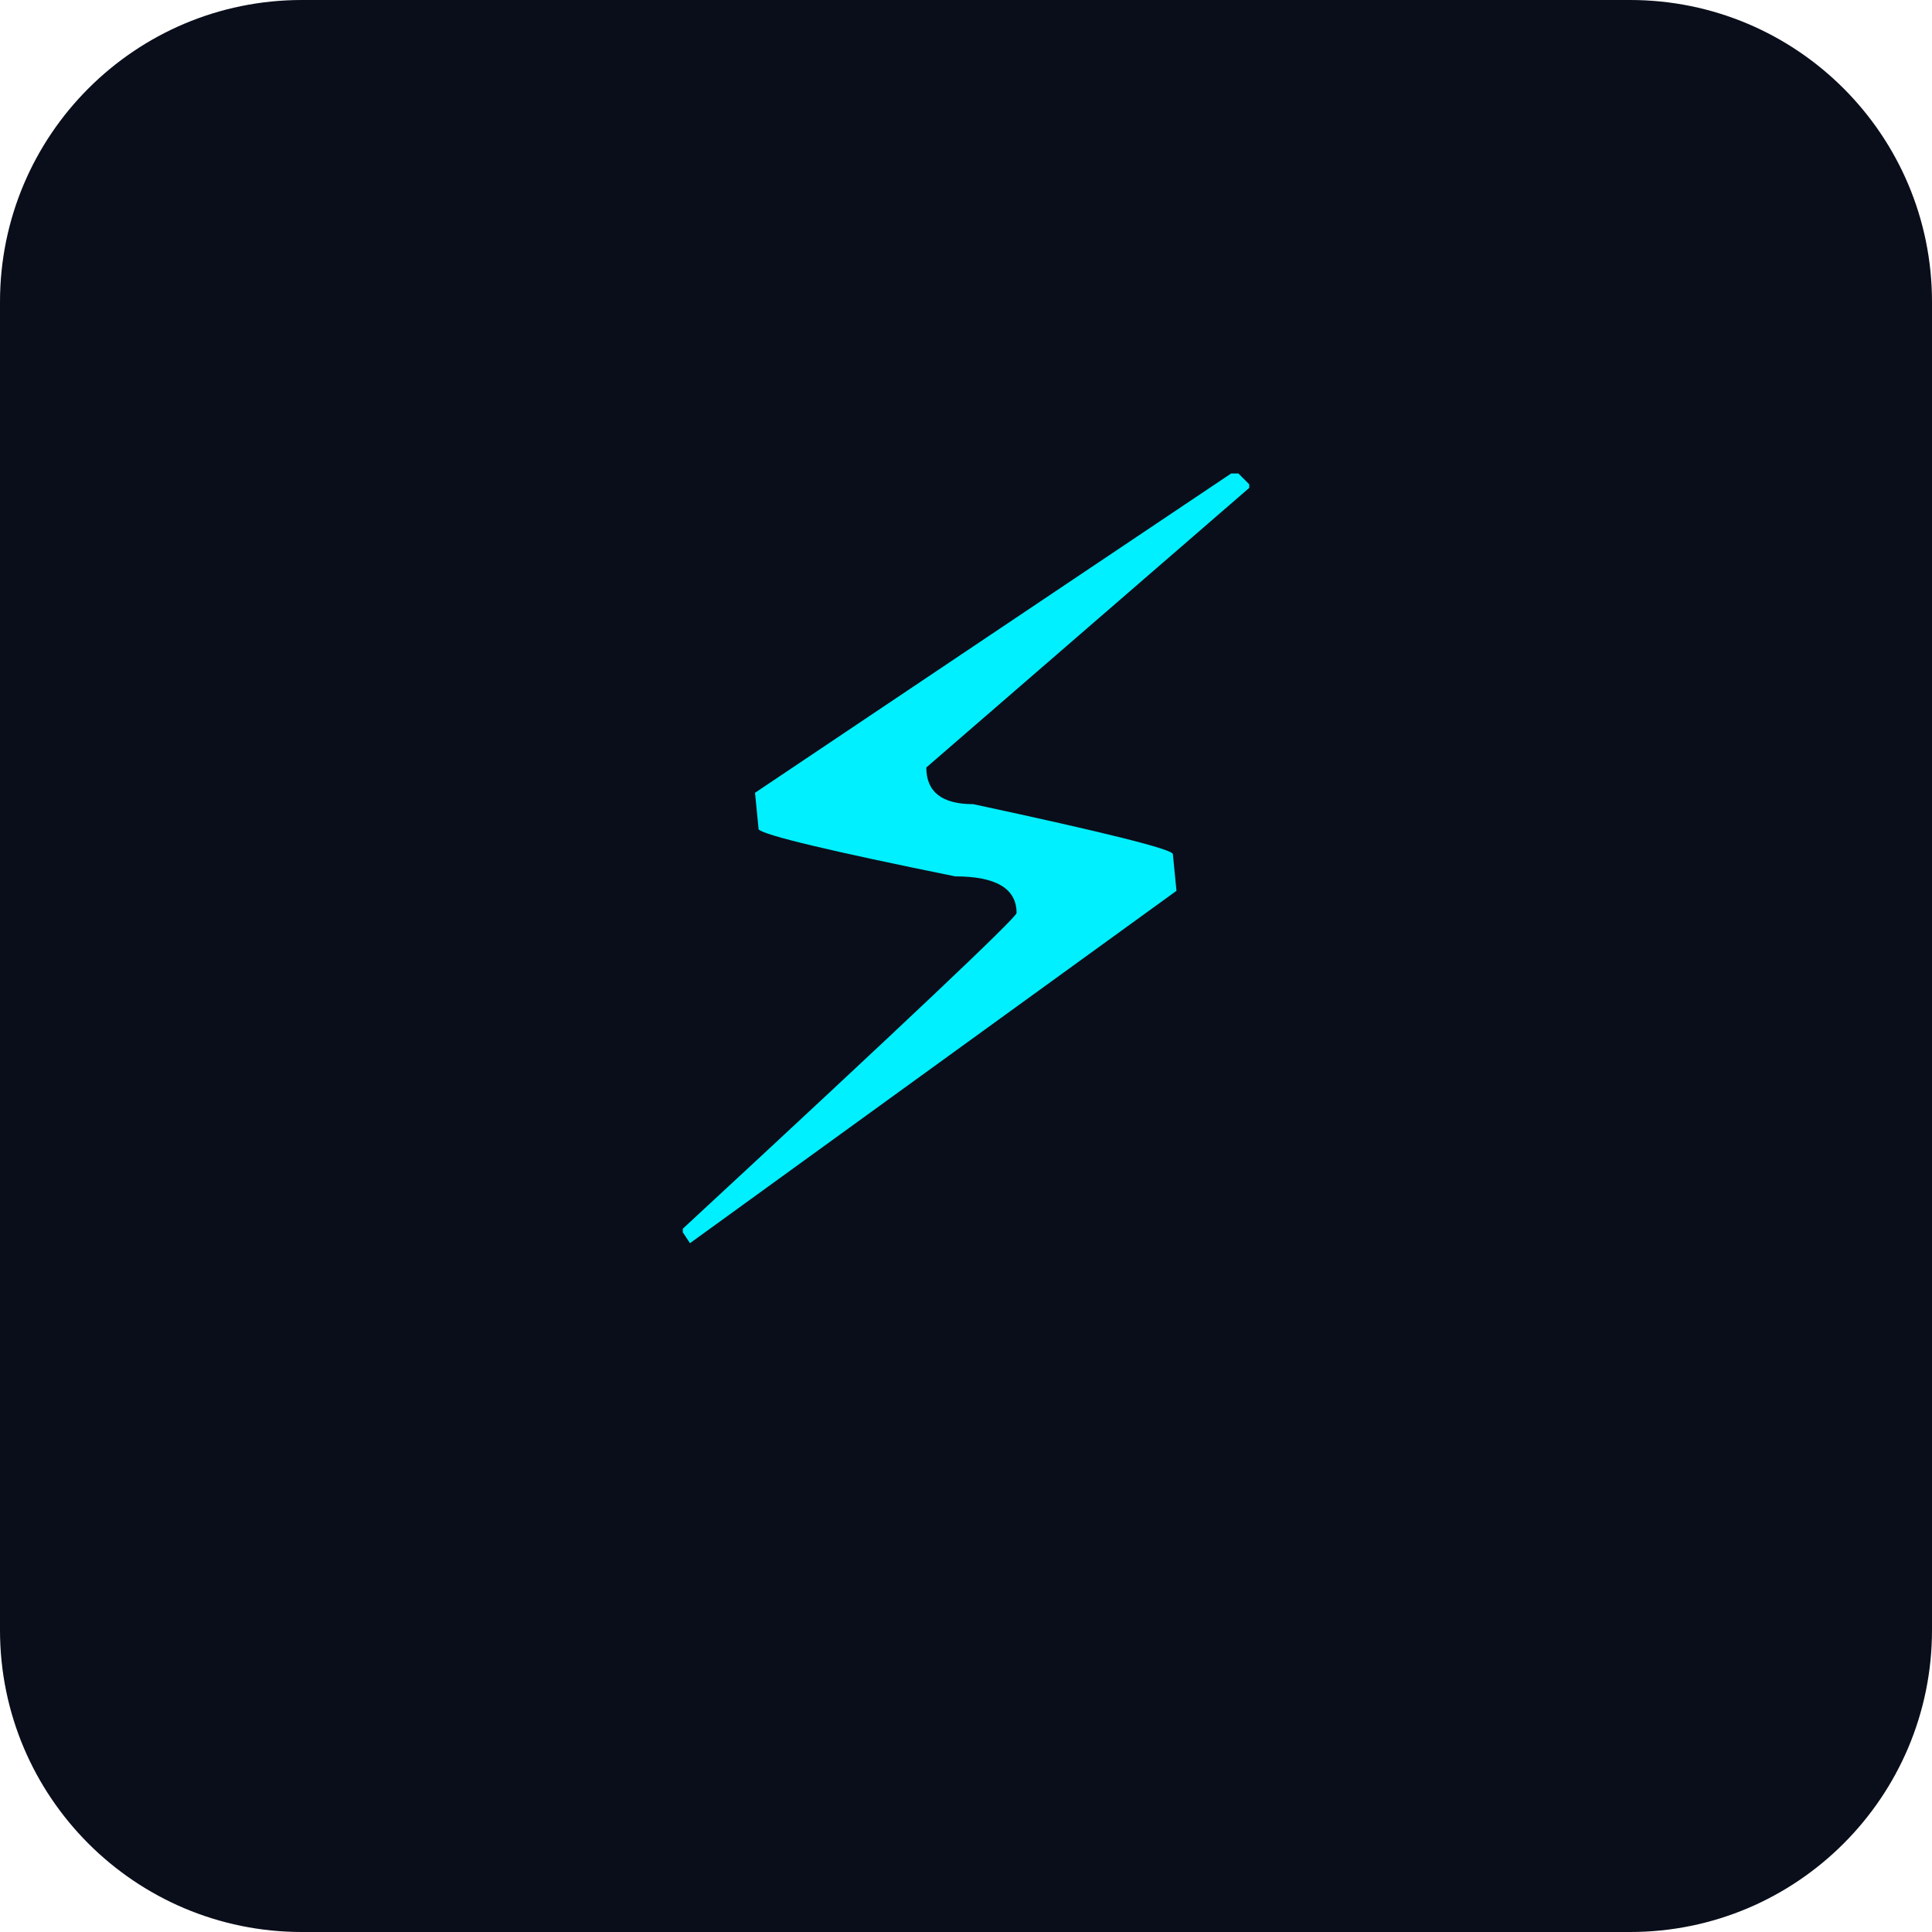
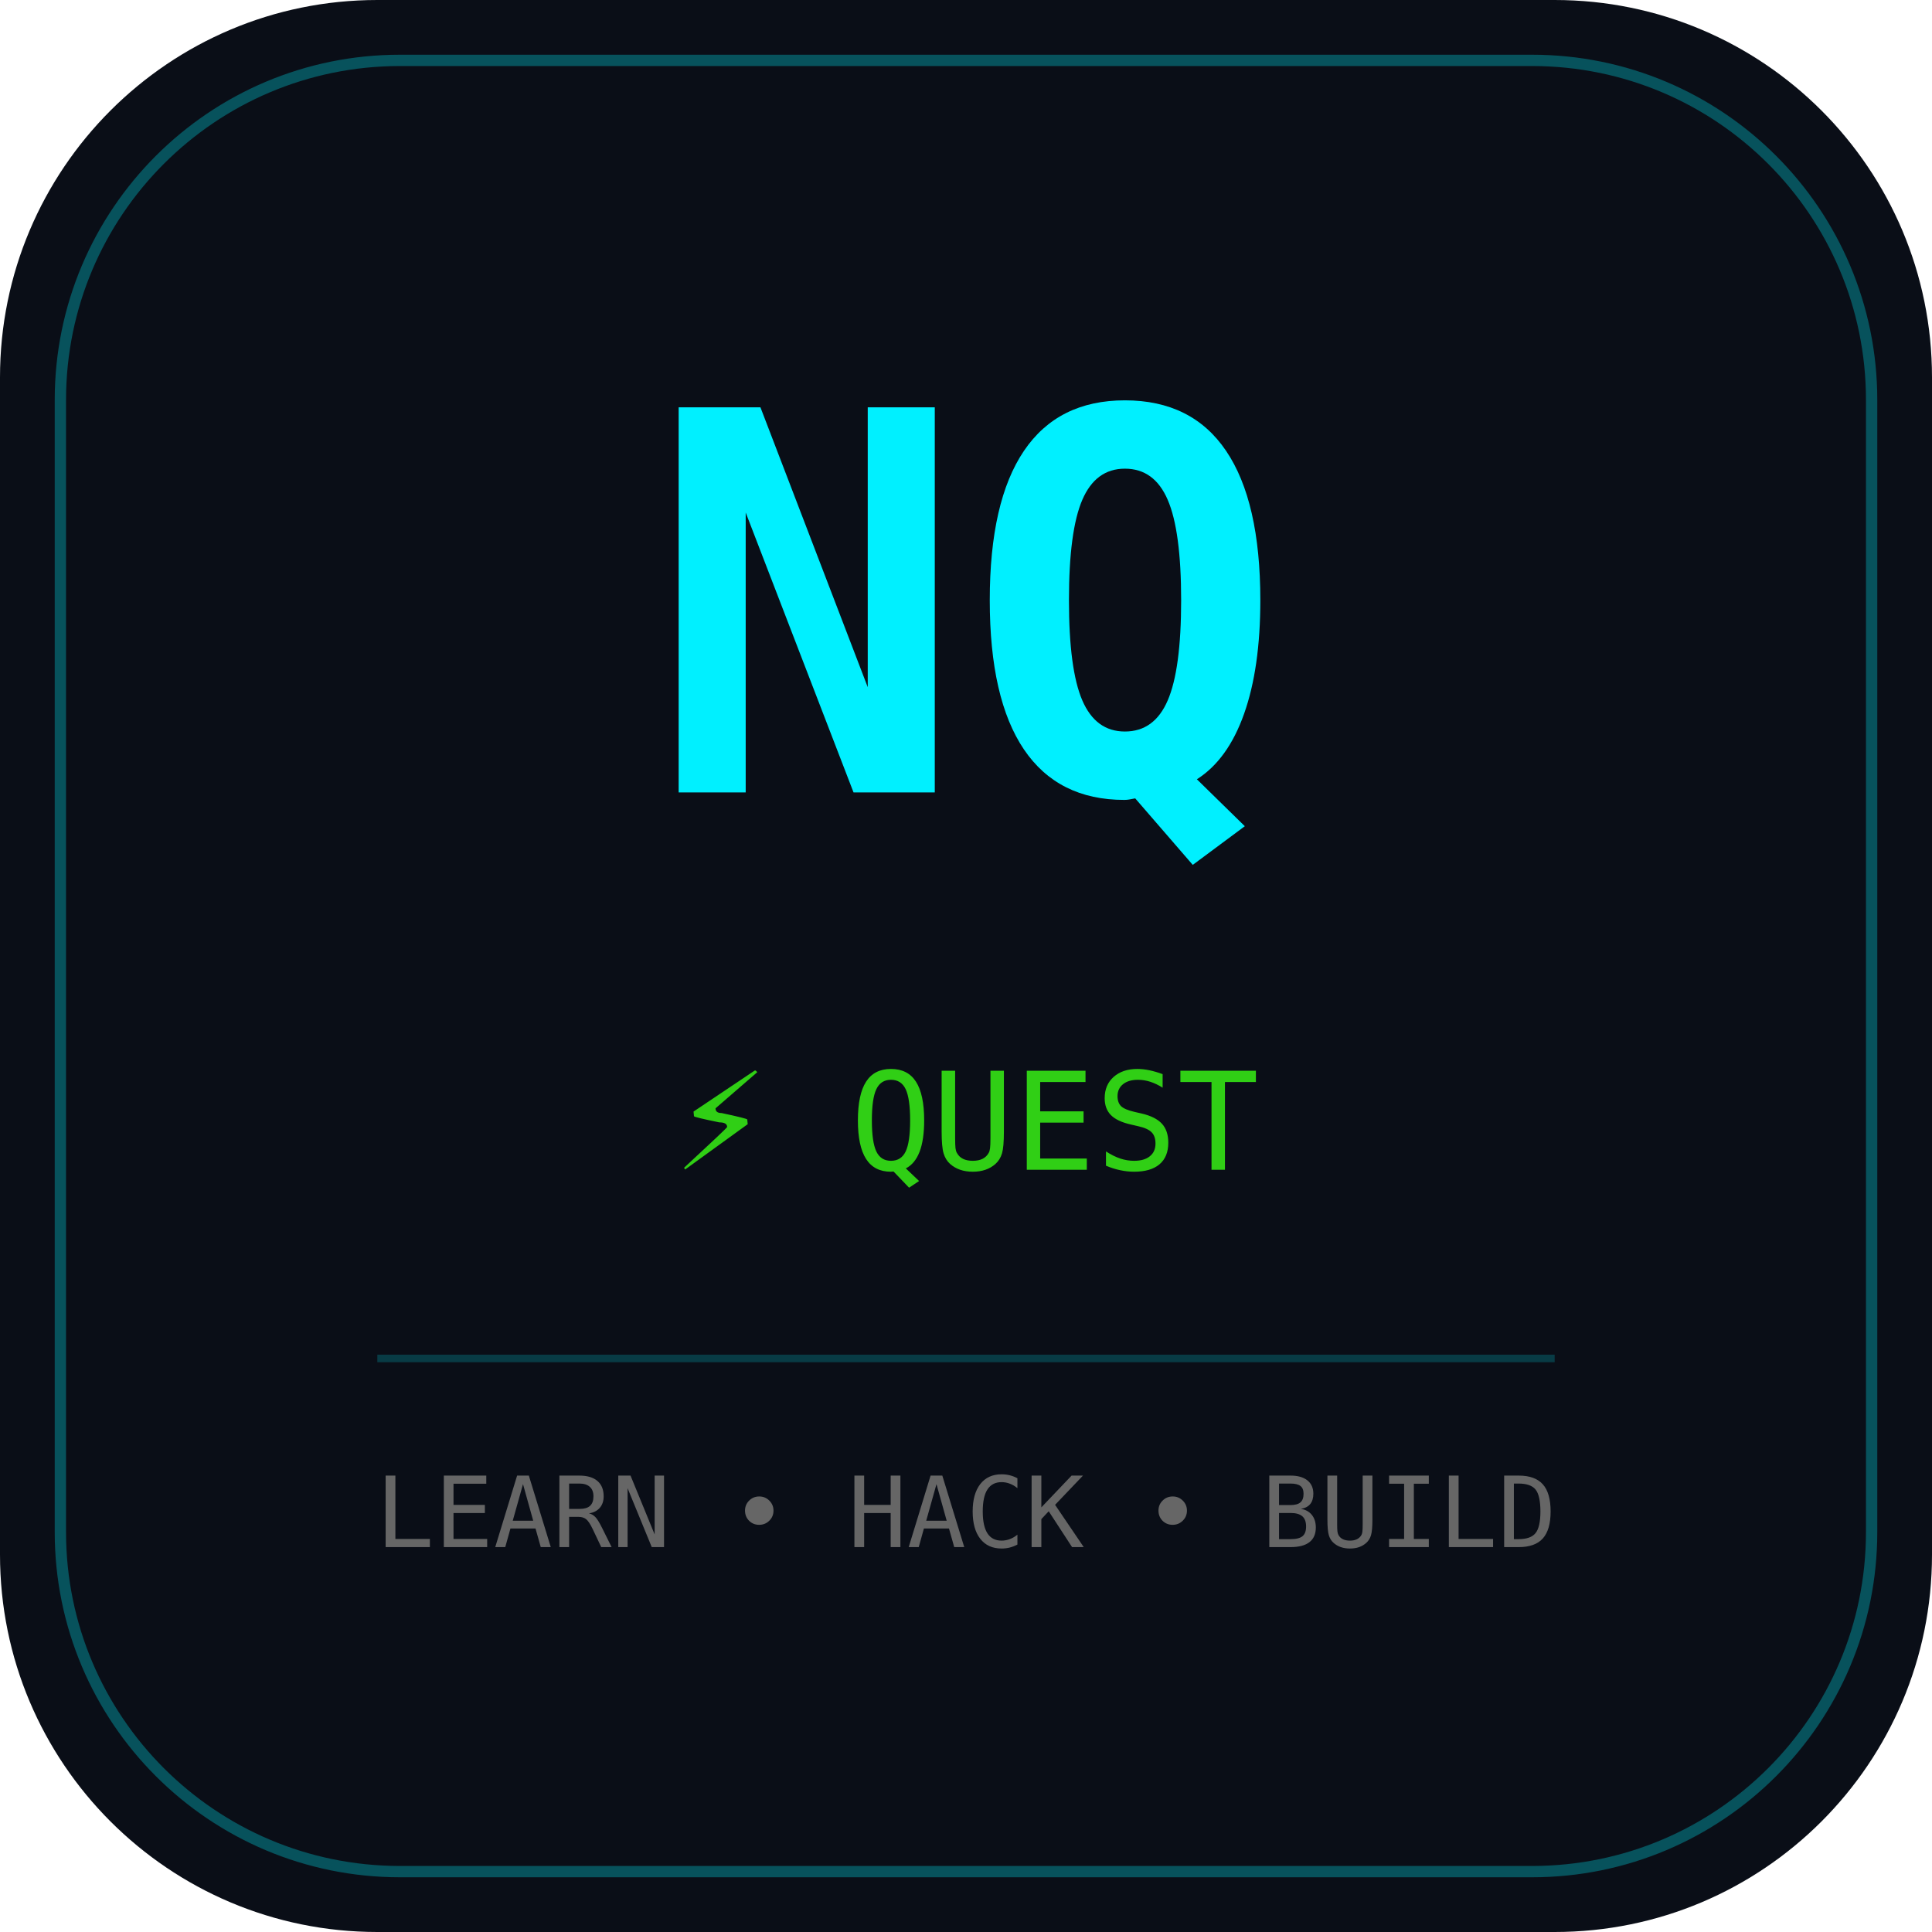
- <svg xmlns="http://www.w3.org/2000/svg" viewBox="0 0 512 512">
-   <rect width="512" height="512" rx="80" fill="#0a0e1a" />
-   <text x="256" y="330" text-anchor="middle" font-size="280" fill="#00f0ff">⚡</text>
+ <svg xmlns="http://www.w3.org/2000/svg" viewBox="0 0 512 512" width="512" height="512">
+   <rect width="512" height="512" rx="100" fill="#0a0e17" />
+   <rect x="16" y="16" width="480" height="480" rx="90" fill="none" stroke="#00f0ff" stroke-width="3" opacity="0.3" />
+   <text x="256" y="210" text-anchor="middle" font-family="monospace" font-weight="900" font-size="140" fill="#00f0ff">NQ</text>
+   <text x="256" y="310" text-anchor="middle" font-family="monospace" font-size="36" fill="#39ff14" opacity="0.8">⚡ QUEST</text>
+   <line x1="100" y1="360" x2="412" y2="360" stroke="#00f0ff" stroke-width="2" opacity="0.2" />
+   <text x="256" y="410" text-anchor="middle" font-family="monospace" font-size="26" fill="#666">LEARN • HACK • BUILD</text>
</svg>
